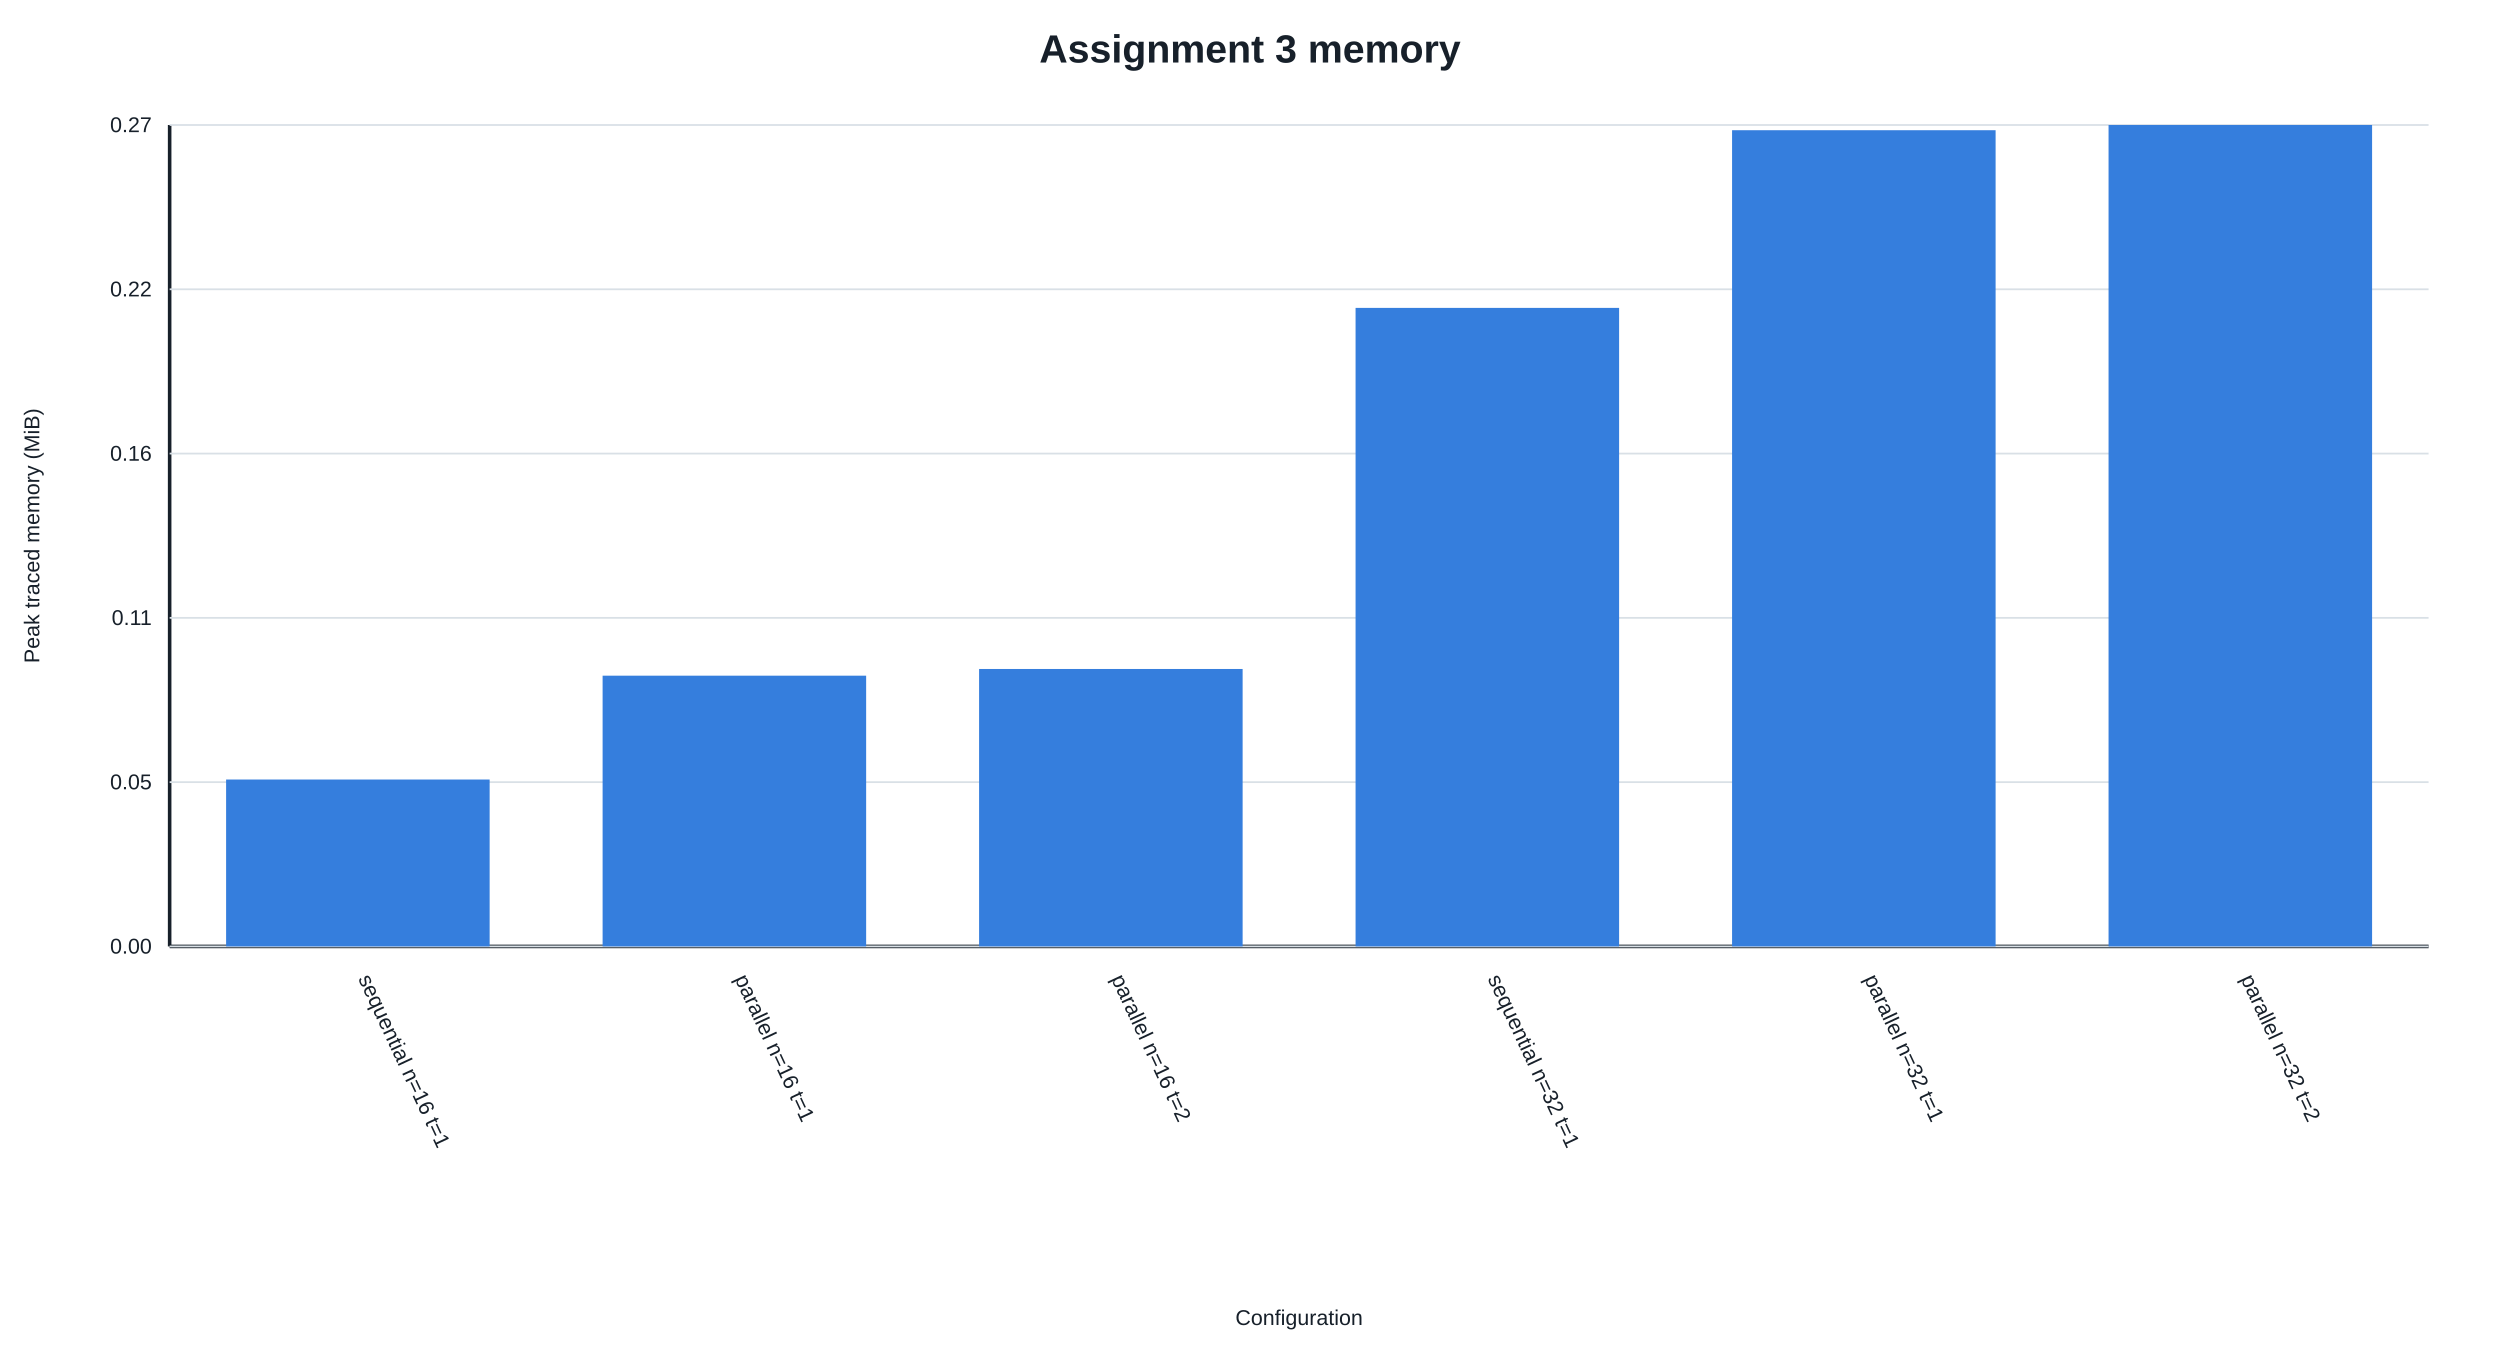
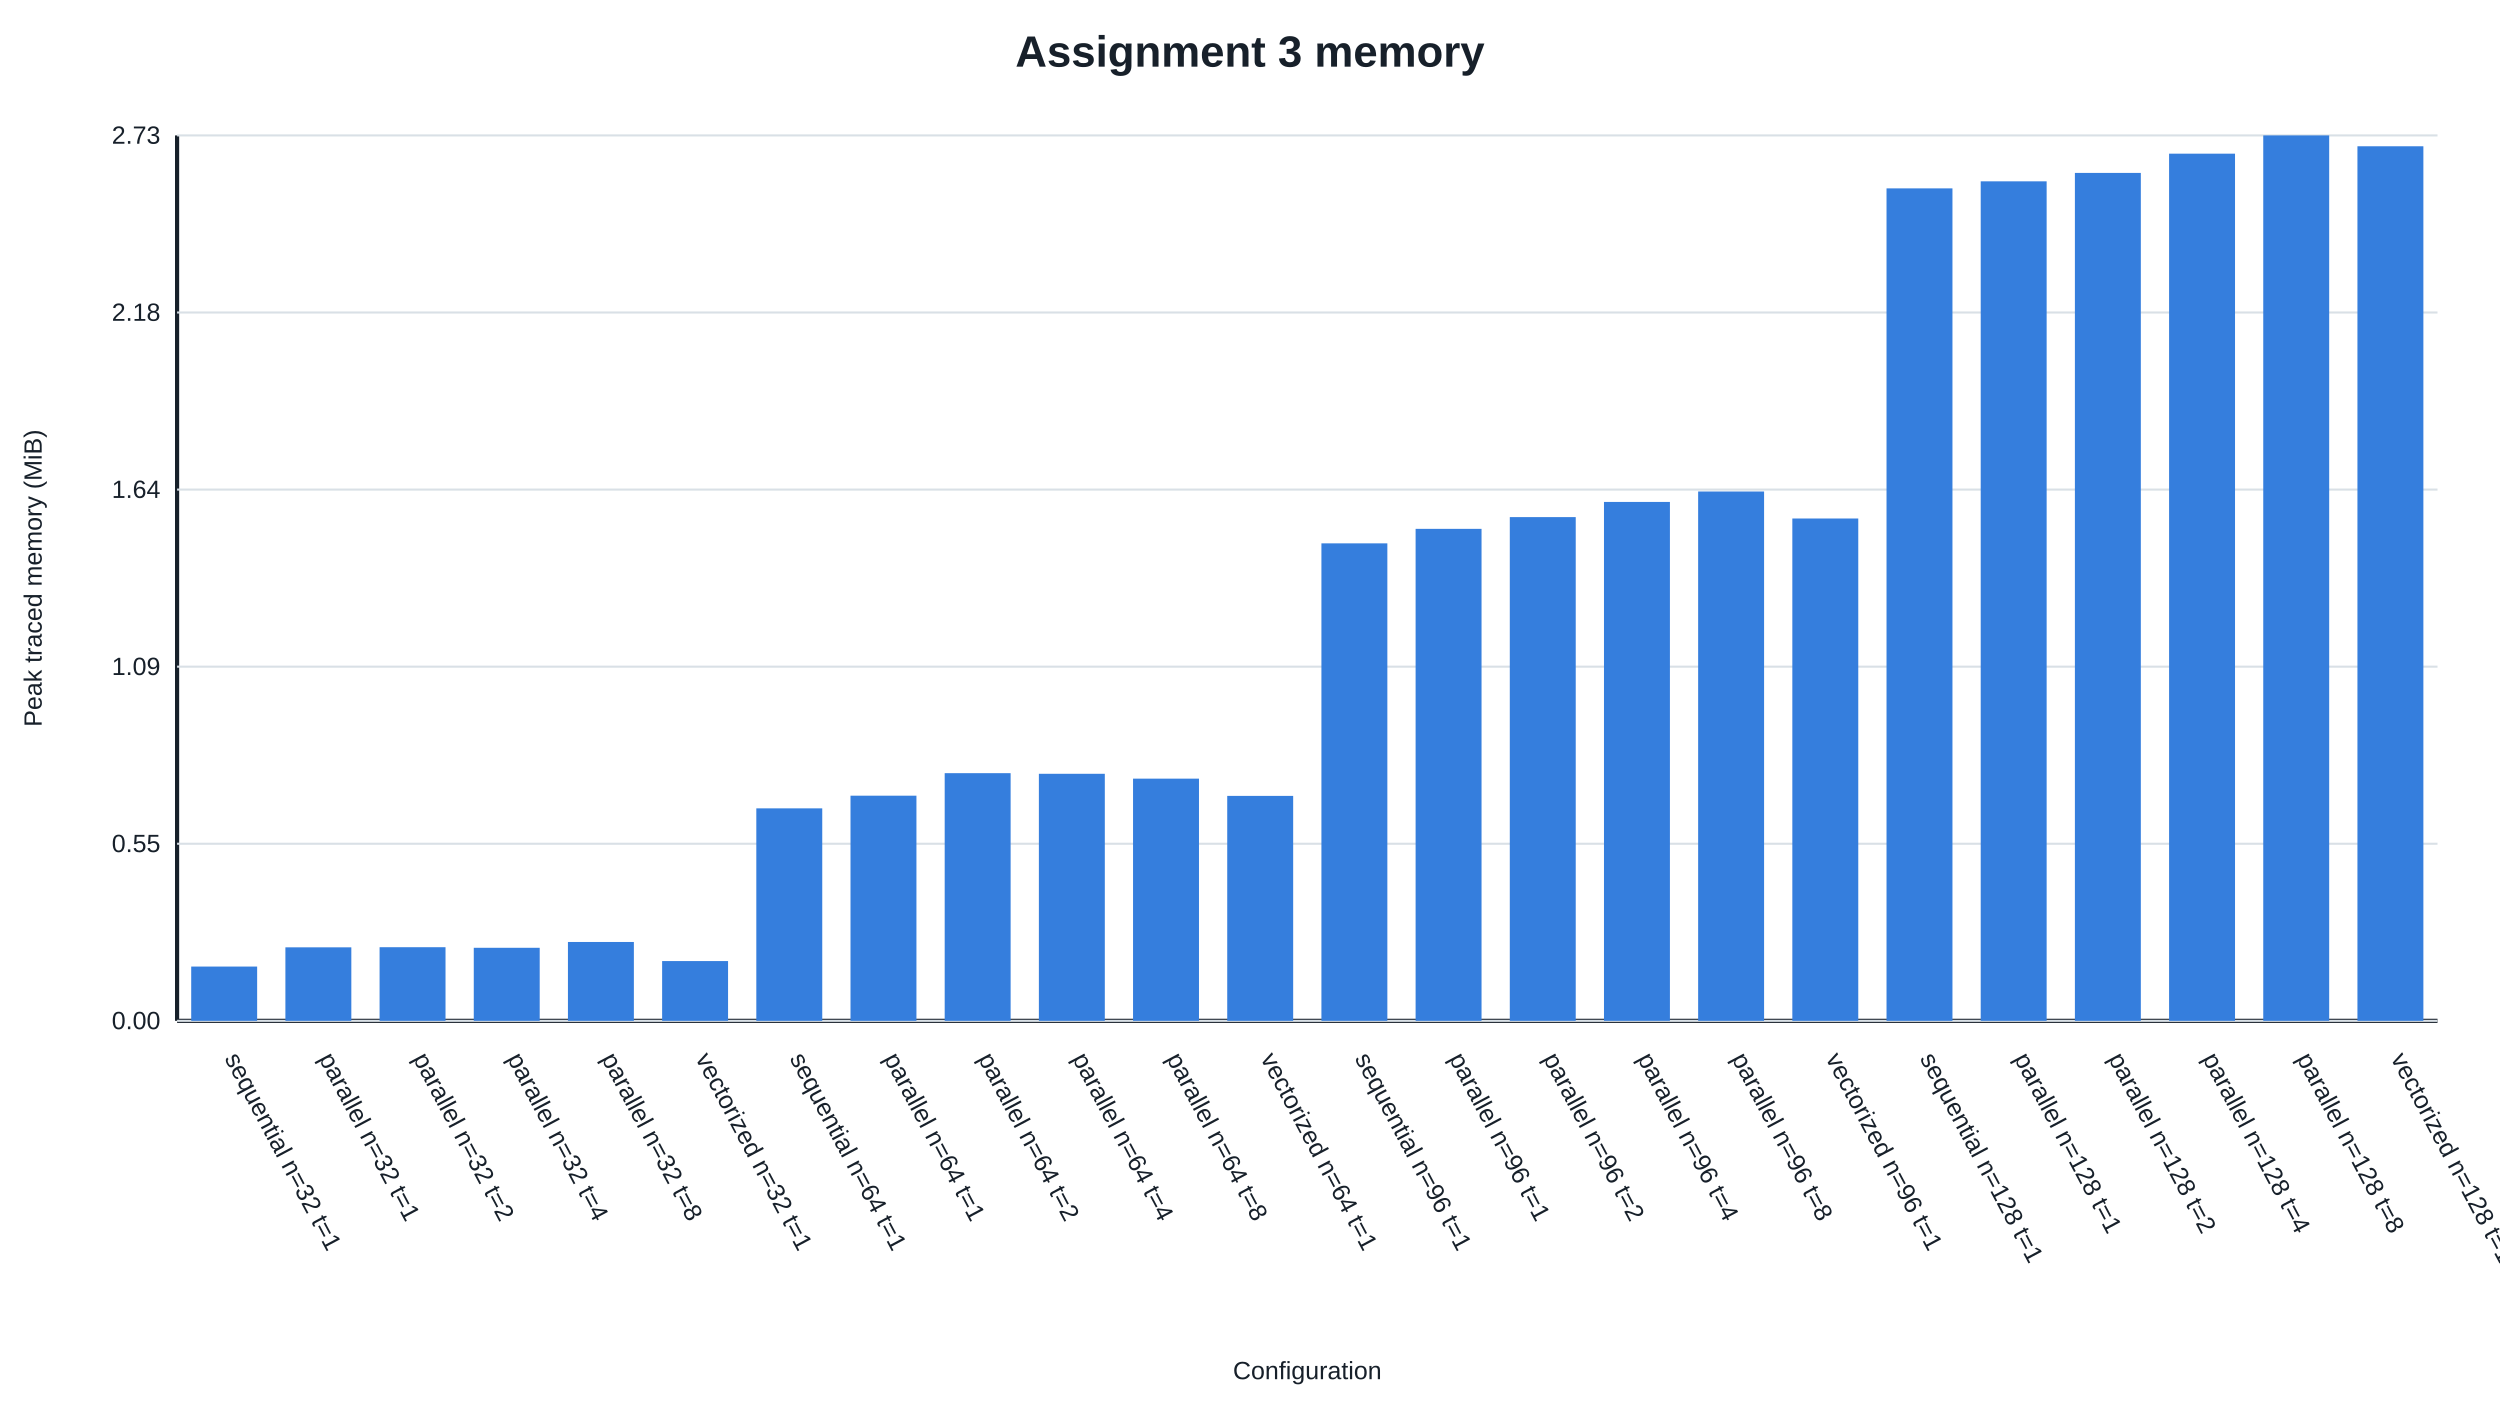
- <svg xmlns="http://www.w3.org/2000/svg" width="1400" height="760" viewBox="0 0 1400 760">
-   <style>text{font-family:Arial,sans-serif;font-size:12px;fill:#17202a}.title{font-size:22px;font-weight:bold}.axis{stroke:#17202a;stroke-width:2}.grid{stroke:#d9e0e6;stroke-width:1}.bar{fill:#357edd}</style>
-   <text x="700.0" y="35" text-anchor="middle" class="title">Assignment 3 memory</text>
-   <line x1="95" y1="70" x2="95" y2="530" class="axis" />
-   <line x1="95" y1="530" x2="1360" y2="530" class="axis" />
-   <text x="22" y="300.0" transform="rotate(-90 22 300.0)" text-anchor="middle">Peak traced memory (MiB)</text>
-   <text x="727.5" y="742" text-anchor="middle">Configuration</text>
-   <line x1="95" y1="530.00" x2="1360" y2="530.00" class="grid" />
-   <text x="85" y="534.00" text-anchor="end">0.00</text>
-   <line x1="95" y1="438.00" x2="1360" y2="438.00" class="grid" />
-   <text x="85" y="442.00" text-anchor="end">0.05</text>
-   <line x1="95" y1="346.00" x2="1360" y2="346.00" class="grid" />
-   <text x="85" y="350.00" text-anchor="end">0.11</text>
-   <line x1="95" y1="254.00" x2="1360" y2="254.00" class="grid" />
-   <text x="85" y="258.00" text-anchor="end">0.16</text>
-   <line x1="95" y1="162.00" x2="1360" y2="162.00" class="grid" />
-   <text x="85" y="166.00" text-anchor="end">0.22</text>
-   <line x1="95" y1="70.00" x2="1360" y2="70.00" class="grid" />
-   <text x="85" y="74.00" text-anchor="end">0.27</text>
-   <rect x="126.62" y="436.53" width="147.58" height="93.47" class="bar" />
-   <text x="200.42" y="548" transform="rotate(65 200.42 548)" text-anchor="start">sequential n=16 t=1</text>
-   <rect x="337.46" y="378.38" width="147.58" height="151.62" class="bar" />
-   <text x="411.25" y="548" transform="rotate(65 411.25 548)" text-anchor="start">parallel n=16 t=1</text>
-   <rect x="548.29" y="374.63" width="147.58" height="155.37" class="bar" />
-   <text x="622.08" y="548" transform="rotate(65 622.08 548)" text-anchor="start">parallel n=16 t=2</text>
-   <rect x="759.12" y="172.42" width="147.58" height="357.58" class="bar" />
-   <text x="832.92" y="548" transform="rotate(65 832.92 548)" text-anchor="start">sequential n=32 t=1</text>
-   <rect x="969.96" y="72.92" width="147.58" height="457.08" class="bar" />
-   <text x="1043.75" y="548" transform="rotate(65 1043.75 548)" text-anchor="start">parallel n=32 t=1</text>
-   <rect x="1180.79" y="70.00" width="147.58" height="460.00" class="bar" />
-   <text x="1254.58" y="548" transform="rotate(65 1254.58 548)" text-anchor="start">parallel n=32 t=2</text>
+ <svg xmlns="http://www.w3.org/2000/svg" width="1200" height="680">
+   <style>text{font-family:Arial;font-size:12px;fill:#17202a}.title{font-size:21px;font-weight:bold}.axis{stroke:#17202a;stroke-width:2}.grid{stroke:#d9e0e6}.bar{fill:#357edd}</style>
+   <text x="600.0" y="32" text-anchor="middle" class="title">Assignment 3 memory</text>
+   <line x1="85" y1="65" x2="85" y2="490" class="axis" />
+   <line x1="85" y1="490" x2="1170" y2="490" class="axis" />
+   <text x="20" y="277.5" transform="rotate(-90 20 277.5)" text-anchor="middle">Peak traced memory (MiB)</text>
+   <line x1="85" y1="490.00" x2="1170" y2="490.00" class="grid" />
+   <text x="77" y="494.00" text-anchor="end">0.00</text>
+   <line x1="85" y1="405.00" x2="1170" y2="405.00" class="grid" />
+   <text x="77" y="409.00" text-anchor="end">0.55</text>
+   <line x1="85" y1="320.00" x2="1170" y2="320.00" class="grid" />
+   <text x="77" y="324.00" text-anchor="end">1.09</text>
+   <line x1="85" y1="235.00" x2="1170" y2="235.00" class="grid" />
+   <text x="77" y="239.00" text-anchor="end">1.64</text>
+   <line x1="85" y1="150.00" x2="1170" y2="150.00" class="grid" />
+   <text x="77" y="154.00" text-anchor="end">2.18</text>
+   <line x1="85" y1="65.00" x2="1170" y2="65.00" class="grid" />
+   <text x="77" y="69.00" text-anchor="end">2.73</text>
+   <rect x="91.78" y="463.95" width="31.65" height="26.05" class="bar" />
+   <text x="107.60" y="508" transform="rotate(62 107.60 508)">sequential n=32 t=1</text>
+   <rect x="136.99" y="454.72" width="31.65" height="35.28" class="bar" />
+   <text x="152.81" y="508" transform="rotate(62 152.81 508)">parallel n=32 t=1</text>
+   <rect x="182.20" y="454.66" width="31.65" height="35.34" class="bar" />
+   <text x="198.02" y="508" transform="rotate(62 198.02 508)">parallel n=32 t=2</text>
+   <rect x="227.41" y="454.94" width="31.65" height="35.06" class="bar" />
+   <text x="243.23" y="508" transform="rotate(62 243.23 508)">parallel n=32 t=4</text>
+   <rect x="272.61" y="452.15" width="31.65" height="37.85" class="bar" />
+   <text x="288.44" y="508" transform="rotate(62 288.44 508)">parallel n=32 t=8</text>
+   <rect x="317.82" y="461.31" width="31.65" height="28.69" class="bar" />
+   <text x="333.65" y="508" transform="rotate(62 333.65 508)">vectorized n=32 t=1</text>
+   <rect x="363.03" y="388.01" width="31.65" height="101.99" class="bar" />
+   <text x="378.85" y="508" transform="rotate(62 378.85 508)">sequential n=64 t=1</text>
+   <rect x="408.24" y="381.93" width="31.65" height="108.07" class="bar" />
+   <text x="424.06" y="508" transform="rotate(62 424.06 508)">parallel n=64 t=1</text>
+   <rect x="453.45" y="371.12" width="31.65" height="118.88" class="bar" />
+   <text x="469.27" y="508" transform="rotate(62 469.27 508)">parallel n=64 t=2</text>
+   <rect x="498.66" y="371.42" width="31.65" height="118.58" class="bar" />
+   <text x="514.48" y="508" transform="rotate(62 514.48 508)">parallel n=64 t=4</text>
+   <rect x="543.86" y="373.75" width="31.65" height="116.25" class="bar" />
+   <text x="559.69" y="508" transform="rotate(62 559.69 508)">parallel n=64 t=8</text>
+   <rect x="589.07" y="382.03" width="31.65" height="107.97" class="bar" />
+   <text x="604.90" y="508" transform="rotate(62 604.90 508)">vectorized n=64 t=1</text>
+   <rect x="634.28" y="260.81" width="31.65" height="229.19" class="bar" />
+   <text x="650.10" y="508" transform="rotate(62 650.10 508)">sequential n=96 t=1</text>
+   <rect x="679.49" y="253.85" width="31.65" height="236.15" class="bar" />
+   <text x="695.31" y="508" transform="rotate(62 695.31 508)">parallel n=96 t=1</text>
+   <rect x="724.70" y="248.21" width="31.65" height="241.79" class="bar" />
+   <text x="740.52" y="508" transform="rotate(62 740.52 508)">parallel n=96 t=2</text>
+   <rect x="769.91" y="240.93" width="31.65" height="249.07" class="bar" />
+   <text x="785.73" y="508" transform="rotate(62 785.73 508)">parallel n=96 t=4</text>
+   <rect x="815.11" y="235.92" width="31.65" height="254.08" class="bar" />
+   <text x="830.94" y="508" transform="rotate(62 830.94 508)">parallel n=96 t=8</text>
+   <rect x="860.32" y="248.88" width="31.65" height="241.12" class="bar" />
+   <text x="876.15" y="508" transform="rotate(62 876.15 508)">vectorized n=96 t=1</text>
+   <rect x="905.53" y="90.42" width="31.65" height="399.58" class="bar" />
+   <text x="921.35" y="508" transform="rotate(62 921.35 508)">sequential n=128 t=1</text>
+   <rect x="950.74" y="87.04" width="31.65" height="402.96" class="bar" />
+   <text x="966.56" y="508" transform="rotate(62 966.56 508)">parallel n=128 t=1</text>
+   <rect x="995.95" y="83.00" width="31.65" height="407.00" class="bar" />
+   <text x="1011.77" y="508" transform="rotate(62 1011.77 508)">parallel n=128 t=2</text>
+   <rect x="1041.16" y="73.76" width="31.65" height="416.24" class="bar" />
+   <text x="1056.98" y="508" transform="rotate(62 1056.98 508)">parallel n=128 t=4</text>
+   <rect x="1086.36" y="65.00" width="31.65" height="425.00" class="bar" />
+   <text x="1102.19" y="508" transform="rotate(62 1102.19 508)">parallel n=128 t=8</text>
+   <rect x="1131.57" y="70.21" width="31.65" height="419.79" class="bar" />
+   <text x="1147.40" y="508" transform="rotate(62 1147.40 508)">vectorized n=128 t=1</text>
+   <text x="627.5" y="662" text-anchor="middle">Configuration</text>
</svg>
